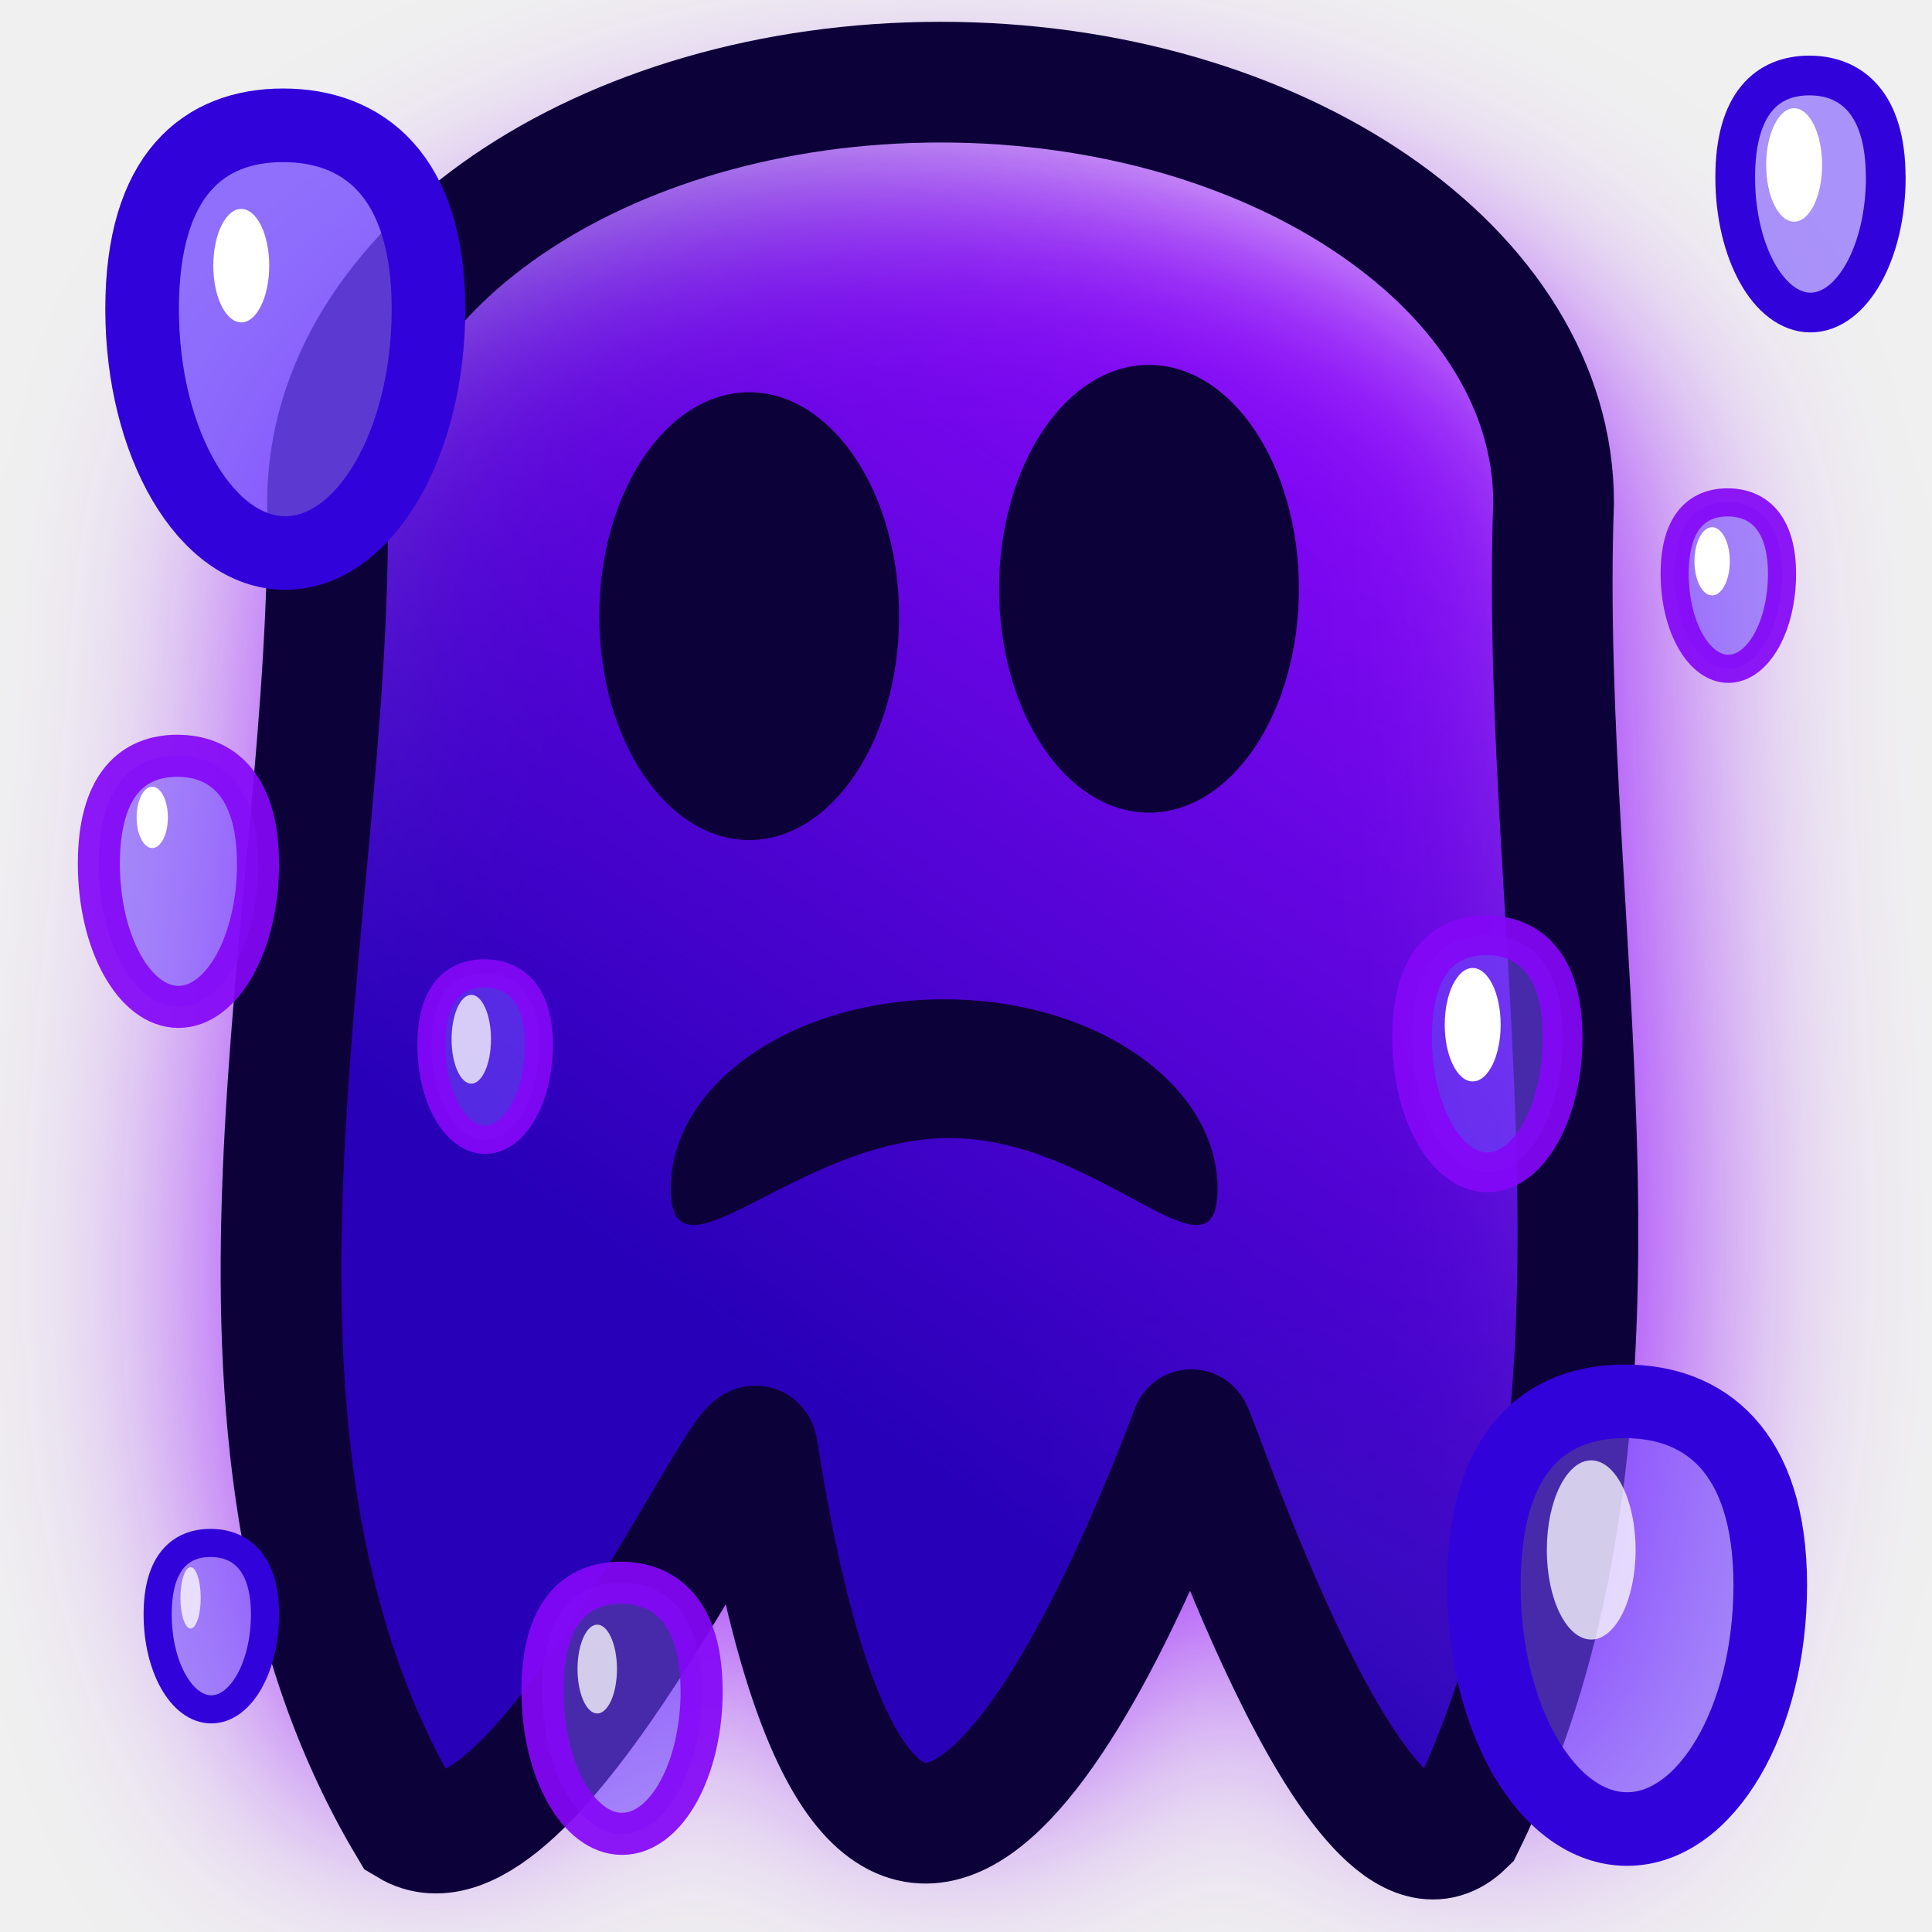
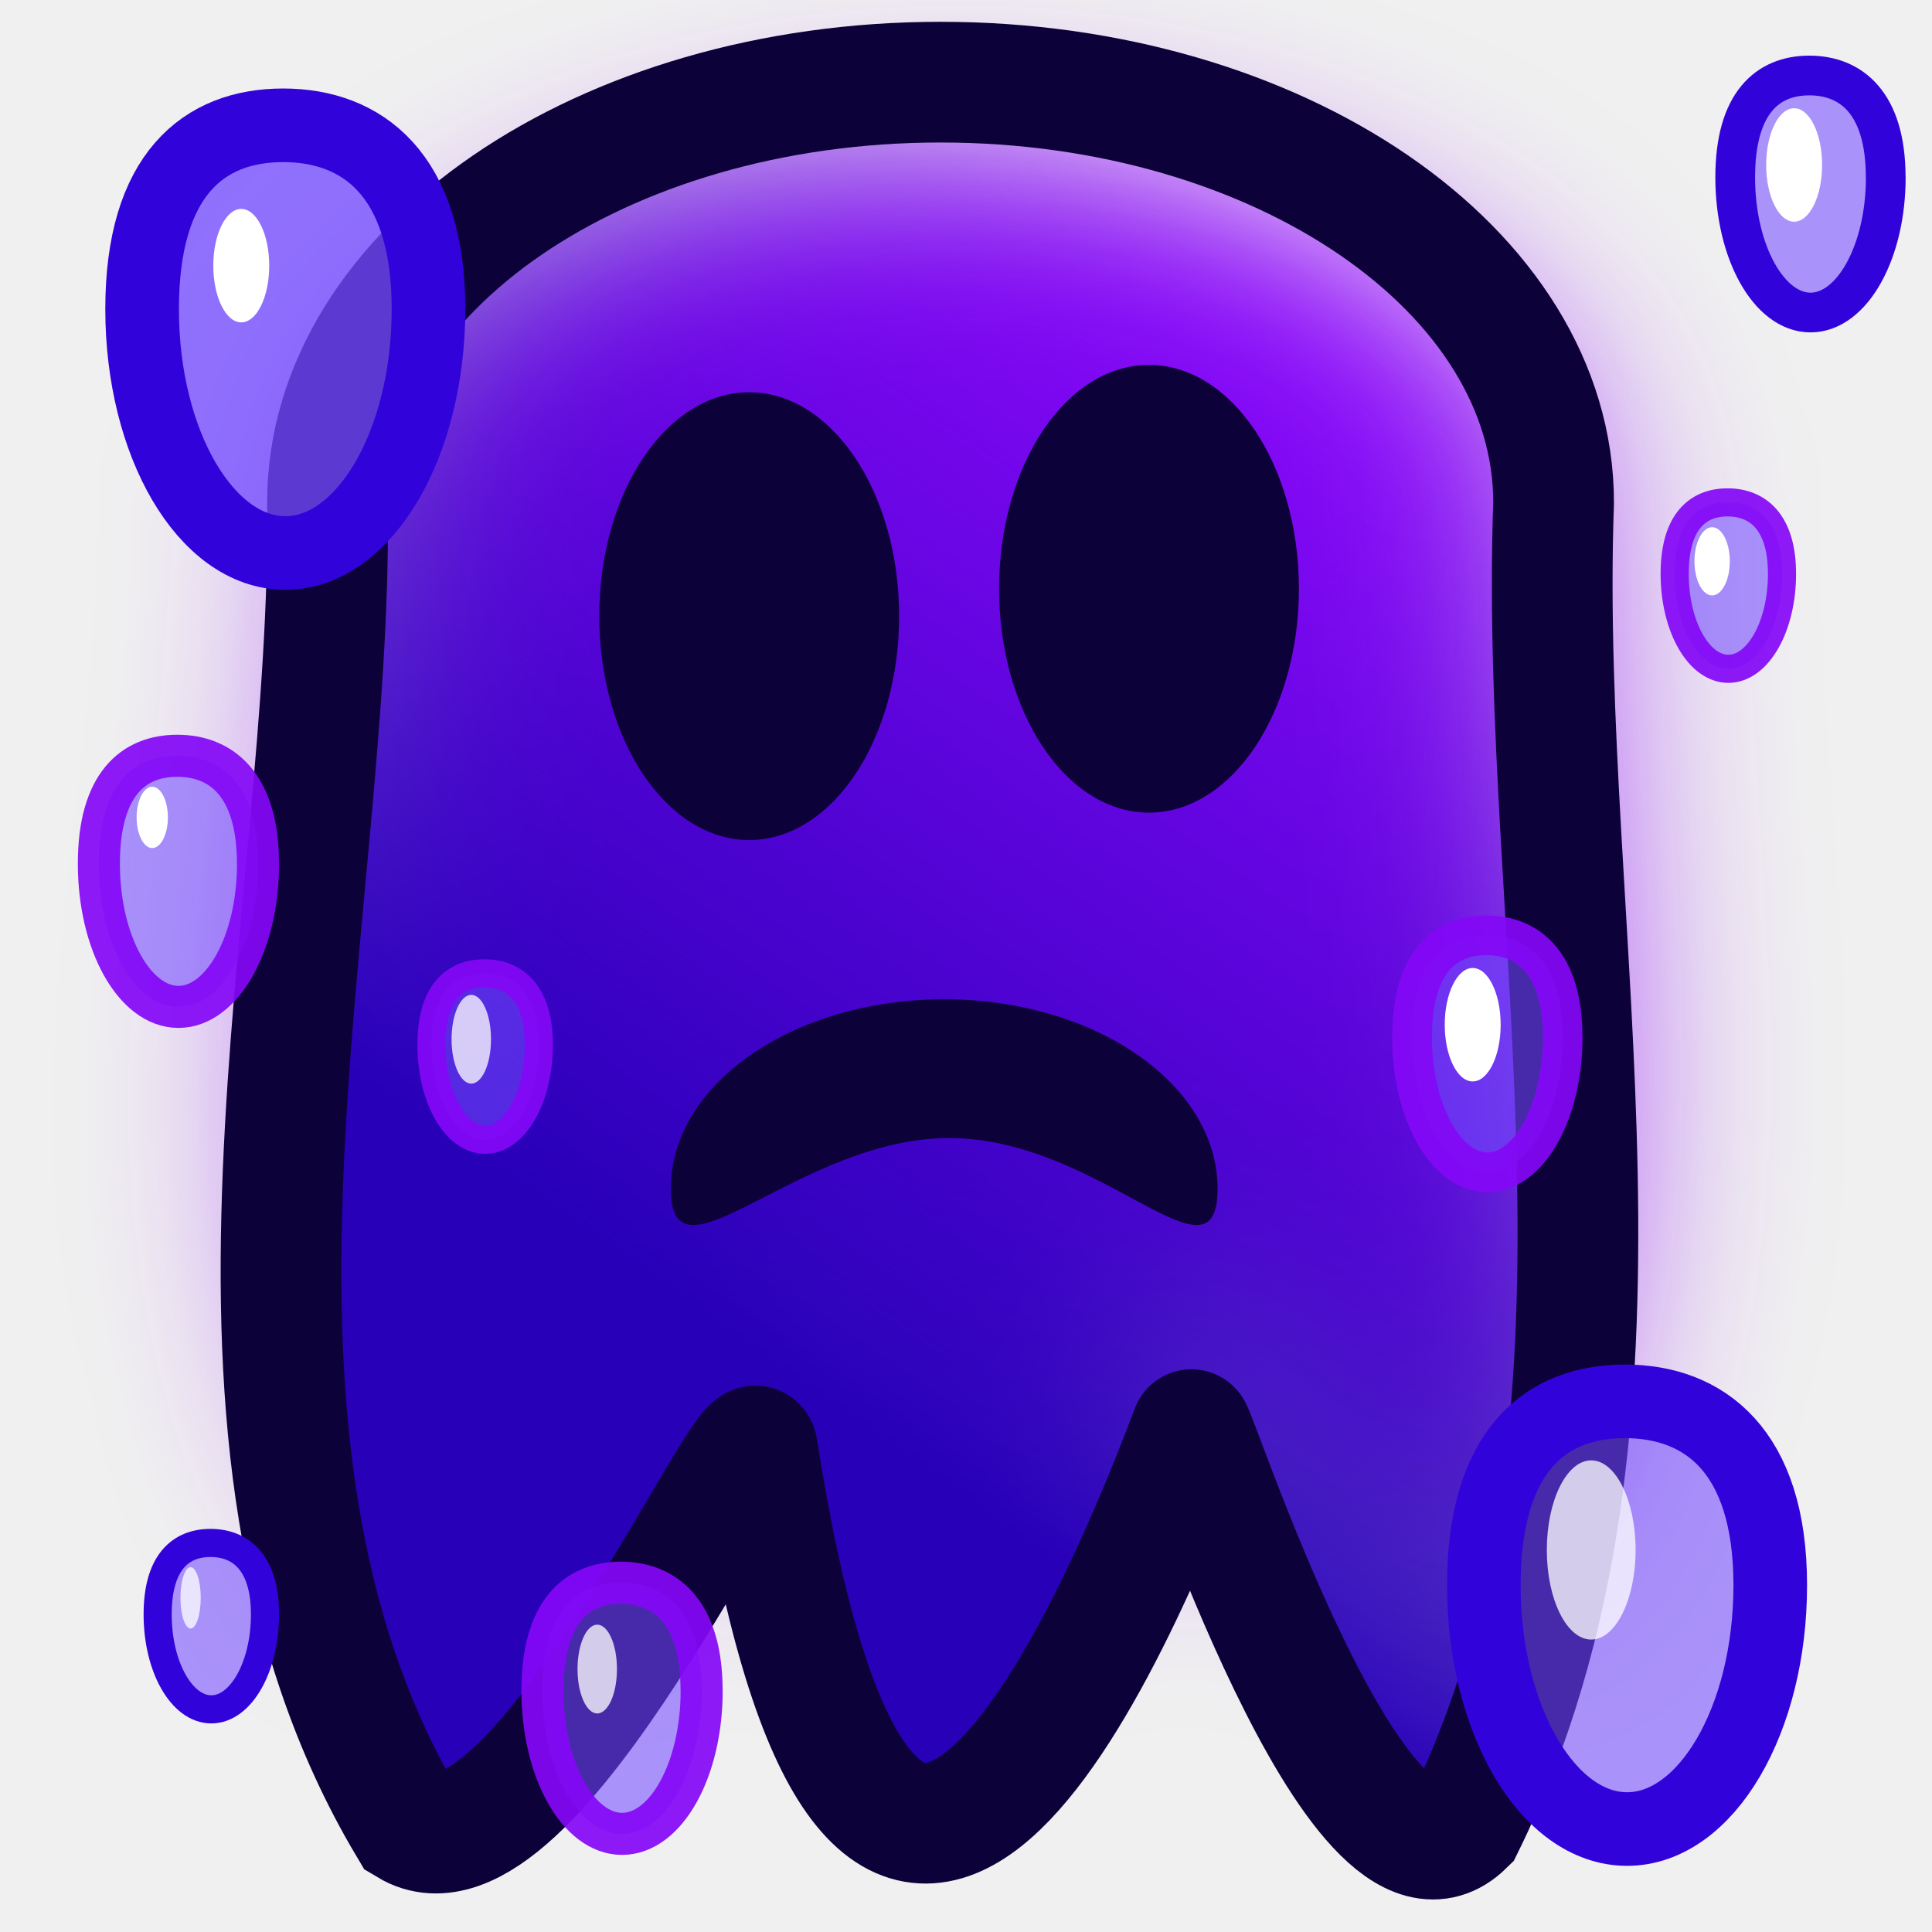
<svg xmlns="http://www.w3.org/2000/svg" xmlns:xlink="http://www.w3.org/1999/xlink" width="100" height="100" viewBox="0 0 26.458 26.458" version="1.1" id="svg1" xml:space="preserve">
  <defs id="defs1">
    <linearGradient id="linearGradient3">
      <stop style="stop-color:#2800b8;stop-opacity:1;" offset="0" id="stop4" />
      <stop style="stop-color:#2800b8;stop-opacity:0;" offset="1" id="stop5" />
    </linearGradient>
    <linearGradient id="linearGradient13895">
      <stop style="stop-color:#000000;stop-opacity:1;" offset="0" id="stop13893" />
    </linearGradient>
    <filter style="color-interpolation-filters:sRGB;" id="filter14269" x="-0.312" y="-0.296" width="1.623" height="1.592">
      <feGaussianBlur stdDeviation="0.205" result="blur" id="feGaussianBlur14263" />
      <feComposite in="SourceGraphic" in2="blur" operator="in" result="composite1" id="feComposite14265" />
      <feComposite in="composite1" in2="composite1" operator="in" result="composite2" id="feComposite14267" />
    </filter>
    <filter style="color-interpolation-filters:sRGB" id="filter14269-356" x="-0.312" y="-0.296" width="1.623" height="1.592">
      <feGaussianBlur stdDeviation="0.205" result="blur" id="feGaussianBlur14263-2" />
      <feComposite in="SourceGraphic" in2="blur" operator="in" result="composite1" id="feComposite14265-9" />
      <feComposite in="composite1" in2="composite1" operator="in" result="composite2" id="feComposite14267-1" />
    </filter>
    <filter style="color-interpolation-filters:sRGB" id="filter14269-3" x="-0.312" y="-0.296" width="1.623" height="1.592">
      <feGaussianBlur stdDeviation="0.205" result="blur" id="feGaussianBlur14263-5" />
      <feComposite in="SourceGraphic" in2="blur" operator="in" result="composite1" id="feComposite14265-6" />
      <feComposite in="composite1" in2="composite1" operator="in" result="composite2" id="feComposite14267-2" />
    </filter>
    <filter style="color-interpolation-filters:sRGB;" id="filter11" x="0" y="0" width="1.148" height="1.173">
      <feFlood result="flood" in="SourceGraphic" flood-opacity="0.498" flood-color="rgb(0,0,0)" id="feFlood10" />
      <feGaussianBlur result="blur" in="SourceGraphic" stdDeviation="0" id="feGaussianBlur10" />
      <feOffset result="offset" in="blur" dx="3.344" dy="4.173" id="feOffset10" />
      <feComposite result="comp1" operator="in" in="flood" in2="offset" id="feComposite10" />
      <feComposite result="comp2" operator="atop" in="comp1" in2="comp1" id="feComposite11" />
    </filter>
    <filter style="color-interpolation-filters:sRGB;" id="filter22" x="-0.007" y="-0.084" width="1.014" height="1.168">
      <feGaussianBlur stdDeviation="0.076 0.915" result="blur" id="feGaussianBlur22" />
    </filter>
    <filter style="color-interpolation-filters:sRGB;" id="filter14269-35" x="-0.312" y="-0.296" width="1.623" height="1.592">
      <feGaussianBlur stdDeviation="0.205" result="blur" id="feGaussianBlur14263-6" />
      <feComposite in="SourceGraphic" in2="blur" operator="in" result="composite1" id="feComposite14265-2" />
      <feComposite in="composite1" in2="composite1" operator="in" result="composite2" id="feComposite14267-9" />
    </filter>
    <filter style="color-interpolation-filters:sRGB;" id="filter2" x="-0.211" y="-0.152" width="1.423" height="1.304">
      <feGaussianBlur stdDeviation="1.564 1.522" result="blur" id="feGaussianBlur2" />
    </filter>
    <linearGradient xlink:href="#linearGradient3" id="linearGradient5" x1="9.961" y1="18.25" x2="19.46" y2="4.45" gradientUnits="userSpaceOnUse" />
  </defs>
  <g id="layer1">
-     <path id="path2" style="fill:#9109ff;fill-opacity:1;stroke:none;stroke-width:1.653;stroke-dasharray:none;stroke-opacity:1;filter:url(#filter2)" d="M 12.88,1.125 C 8.244,1.125 4.485,3.702 4.485,6.881 4.56,12.535 2.42,19.667 5.592,24.998 c 1.703,1.023 4.687,-5.744 4.779,-5.16 1.493,9.533 4.499,3.571 5.944,-0.259 0.034,-0.09 2.278,6.842 3.737,5.413 2.711,-5.526 1.012,-12.199 1.224,-18.111 1.51e-4,-3.179 -3.759,-5.756 -8.395,-5.756 z" transform="matrix(1.097898,0,0,0.9543522,-0.9843351,1.064153)" />
+     <path id="path2" style="fill:#9109ff;fill-opacity:1;stroke:none;stroke-width:1.653;stroke-dasharray:none;stroke-opacity:1;filter:url(#filter2)" d="M 12.88,1.125 C 8.244,1.125 4.485,3.702 4.485,6.881 4.56,12.535 2.42,19.667 5.592,24.998 c 1.703,1.023 4.687,-5.744 4.779,-5.16 1.493,9.533 4.499,3.571 5.944,-0.259 0.034,-0.09 2.278,6.842 3.737,5.413 2.711,-5.526 1.012,-12.199 1.224,-18.111 1.51e-4,-3.179 -3.759,-5.756 -8.395,-5.756 z" transform="matrix(0.9732221,0,0,0.8085039,0.6150534,1.224475)" />
    <path id="rect3" style="fill:url(#linearGradient5);fill-opacity:1;stroke:#0d0139;stroke-width:1.653;stroke-dasharray:none;stroke-opacity:1" d="M 12.88,1.125 C 8.244,1.125 4.485,3.702 4.485,6.881 4.56,12.535 2.42,19.667 5.592,24.998 c 1.703,1.023 4.687,-5.744 4.779,-5.16 1.493,9.533 4.499,3.571 5.944,-0.259 0.034,-0.09 2.278,6.842 3.737,5.413 2.711,-5.526 1.012,-12.199 1.224,-18.111 1.51e-4,-3.179 -3.759,-5.756 -8.395,-5.756 z" />
    <ellipse style="fill:#0d0139;fill-opacity:1;stroke:none;stroke-width:0.665;stroke-opacity:1;stroke-dasharray:none" id="path7" cx="10.26" cy="8.438" rx="2.053" ry="3.066" />
    <path id="path3" style="fill:#734bff;fill-opacity:0.771;stroke:#3202da;stroke-width:1.008;stroke-linecap:round;stroke-linejoin:round" d="m 5.868,4.233 c 0,1.845 -0.878,3.34 -1.961,3.34 -1.083,0 -1.961,-1.495 -1.961,-3.34 -1.8e-6,-1.845 0.848,-2.517 1.931,-2.517 1.083,0 1.991,0.672 1.991,2.517 z" />
    <ellipse style="fill:#0d0139;fill-opacity:1;stroke:none;stroke-width:0.691;stroke-opacity:1;stroke-dasharray:none" id="ellipse5" cx="15.735" cy="8.063" rx="2.053" ry="3.066" />
    <path id="ellipse6" style="fill:#0d0139;fill-opacity:1;stroke:none;stroke-width:1.223" d="m 16.674,16.28 c 0,-1.433 -1.676,-2.595 -3.744,-2.595 -2.068,0 -3.744,1.162 -3.744,2.595 0,1.433 1.747,-0.695 3.815,-0.695 2.068,0 3.673,2.129 3.673,0.695 z" />
    <path id="path4" style="fill:#734bff;fill-opacity:0.57;stroke:#3202da;stroke-width:1.008;stroke-linecap:round;stroke-linejoin:round" d="m 24.243,21.708 c 0,1.845 -0.878,3.34 -1.961,3.34 -1.083,0 -1.961,-1.495 -1.961,-3.34 -2e-6,-1.845 0.848,-2.517 1.931,-2.517 1.083,0 1.991,0.672 1.991,2.517 z" />
    <path id="path5" style="fill:#734bff;fill-opacity:0.57;stroke:#8408f6;stroke-width:0.544;stroke-linecap:round;stroke-linejoin:round;stroke-opacity:0.925" d="m 21.4,14.204 c 0,1.022 -0.461,1.851 -1.031,1.851 -0.569,0 -1.031,-0.829 -1.031,-1.851 -10e-7,-1.022 0.446,-1.395 1.015,-1.395 0.569,0 1.046,0.372 1.046,1.395 z" />
    <path id="path6" style="fill:#734bff;fill-opacity:0.57;stroke:#3202da;stroke-width:0.544;stroke-linecap:round;stroke-linejoin:round" d="m 25.825,2.429 c 0,1.022 -0.461,1.851 -1.031,1.851 -0.569,0 -1.031,-0.829 -1.031,-1.851 -1e-6,-1.022 0.446,-1.395 1.015,-1.395 0.569,0 1.046,0.372 1.046,1.395 z" />
    <path id="path9" style="fill:#734bff;fill-opacity:0.57;stroke:#8408f6;stroke-width:0.576;stroke-linecap:round;stroke-linejoin:round;stroke-opacity:0.925" d="m 9.609,23.153 c 0,1.083 -0.488,1.961 -1.09,1.961 -0.602,0 -1.09,-0.878 -1.09,-1.961 -1e-6,-1.083 0.471,-1.478 1.073,-1.478 0.602,0 1.106,0.394 1.106,1.478 z" />
    <path id="path11" style="fill:#734bff;fill-opacity:0.57;stroke:#8408f6;stroke-width:0.576;stroke-linecap:round;stroke-linejoin:round;stroke-opacity:0.925" d="m 3.534,11.828 c 0,1.083 -0.488,1.961 -1.09,1.961 -0.602,0 -1.09,-0.878 -1.09,-1.961 -10e-7,-1.083 0.471,-1.478 1.073,-1.478 0.602,0 1.106,0.394 1.106,1.478 z" />
    <path id="path12" style="fill:#734bff;fill-opacity:0.57;stroke:#3202da;stroke-width:0.385;stroke-linecap:round;stroke-linejoin:round" d="m 3.629,22.109 c 0,0.718 -0.329,1.3 -0.735,1.3 -0.406,0 -0.735,-0.582 -0.735,-1.3 -7e-7,-0.718 0.318,-0.979 0.724,-0.979 0.406,0 0.746,0.261 0.746,0.979 z" />
    <path id="path13" style="fill:#734bff;fill-opacity:0.57;stroke:#8408f6;stroke-width:0.385;stroke-linecap:round;stroke-linejoin:round;stroke-opacity:0.925" d="m 7.379,14.309 c 0,0.718 -0.329,1.3 -0.735,1.3 -0.406,0 -0.735,-0.582 -0.735,-1.3 -6e-7,-0.718 0.318,-0.979 0.724,-0.979 0.406,0 0.746,0.261 0.746,0.979 z" />
    <path id="path14" style="fill:#734bff;fill-opacity:0.57;stroke:#8408f6;stroke-width:0.385;stroke-linecap:round;stroke-linejoin:round;stroke-opacity:0.925" d="m 24.404,7.859 c 0,0.718 -0.329,1.3 -0.735,1.3 -0.406,0 -0.735,-0.582 -0.735,-1.3 -10e-7,-0.718 0.318,-0.979 0.724,-0.979 0.406,0 0.746,0.261 0.746,0.979 z" />
    <ellipse style="fill:#ffffff;fill-opacity:1;stroke:none;stroke-width:0.144;stroke-dasharray:none;stroke-opacity:1" id="ellipse14" cx="3.304" cy="3.638" rx="0.383" ry="0.777" />
    <ellipse style="fill:#ffffff;fill-opacity:1;stroke:none;stroke-width:0.08;stroke-dasharray:none;stroke-opacity:1" id="ellipse15" cx="2.085" cy="11.194" rx="0.214" ry="0.42" />
    <ellipse style="fill:#ffffff;fill-opacity:0.758;stroke:none;stroke-width:0.229;stroke-dasharray:none;stroke-opacity:1" id="ellipse16" cx="21.791" cy="21.226" rx="0.608" ry="1.227" />
    <ellipse style="fill:#ffffff;fill-opacity:1;stroke:none;stroke-width:0.144;stroke-dasharray:none;stroke-opacity:1" id="ellipse17" cx="20.168" cy="14.033" rx="0.383" ry="0.777" />
    <ellipse style="fill:#ffffff;fill-opacity:1;stroke:none;stroke-width:0.144;stroke-dasharray:none;stroke-opacity:1" id="ellipse18" cx="24.57" cy="2.259" rx="0.383" ry="0.777" />
    <ellipse style="fill:#ffffff;fill-opacity:1;stroke:none;stroke-width:0.089;stroke-dasharray:none;stroke-opacity:1" id="ellipse19" cx="23.447" cy="7.687" rx="0.242" ry="0.467" />
    <ellipse style="fill:#ffffff;fill-opacity:0.758;stroke:none;stroke-width:0.107;stroke-dasharray:none;stroke-opacity:1" id="ellipse20" cx="6.454" cy="14.232" rx="0.27" ry="0.608" />
    <ellipse style="fill:#ffffff;fill-opacity:0.758;stroke:none;stroke-width:0.107;stroke-dasharray:none;stroke-opacity:1" id="ellipse21" cx="8.179" cy="22.857" rx="0.27" ry="0.608" />
    <ellipse style="fill:#ffffff;fill-opacity:0.758;stroke:none;stroke-width:0.064;stroke-dasharray:none;stroke-opacity:1" id="ellipse22" cx="2.61" cy="21.882" rx="0.139" ry="0.42" />
  </g>
</svg>
